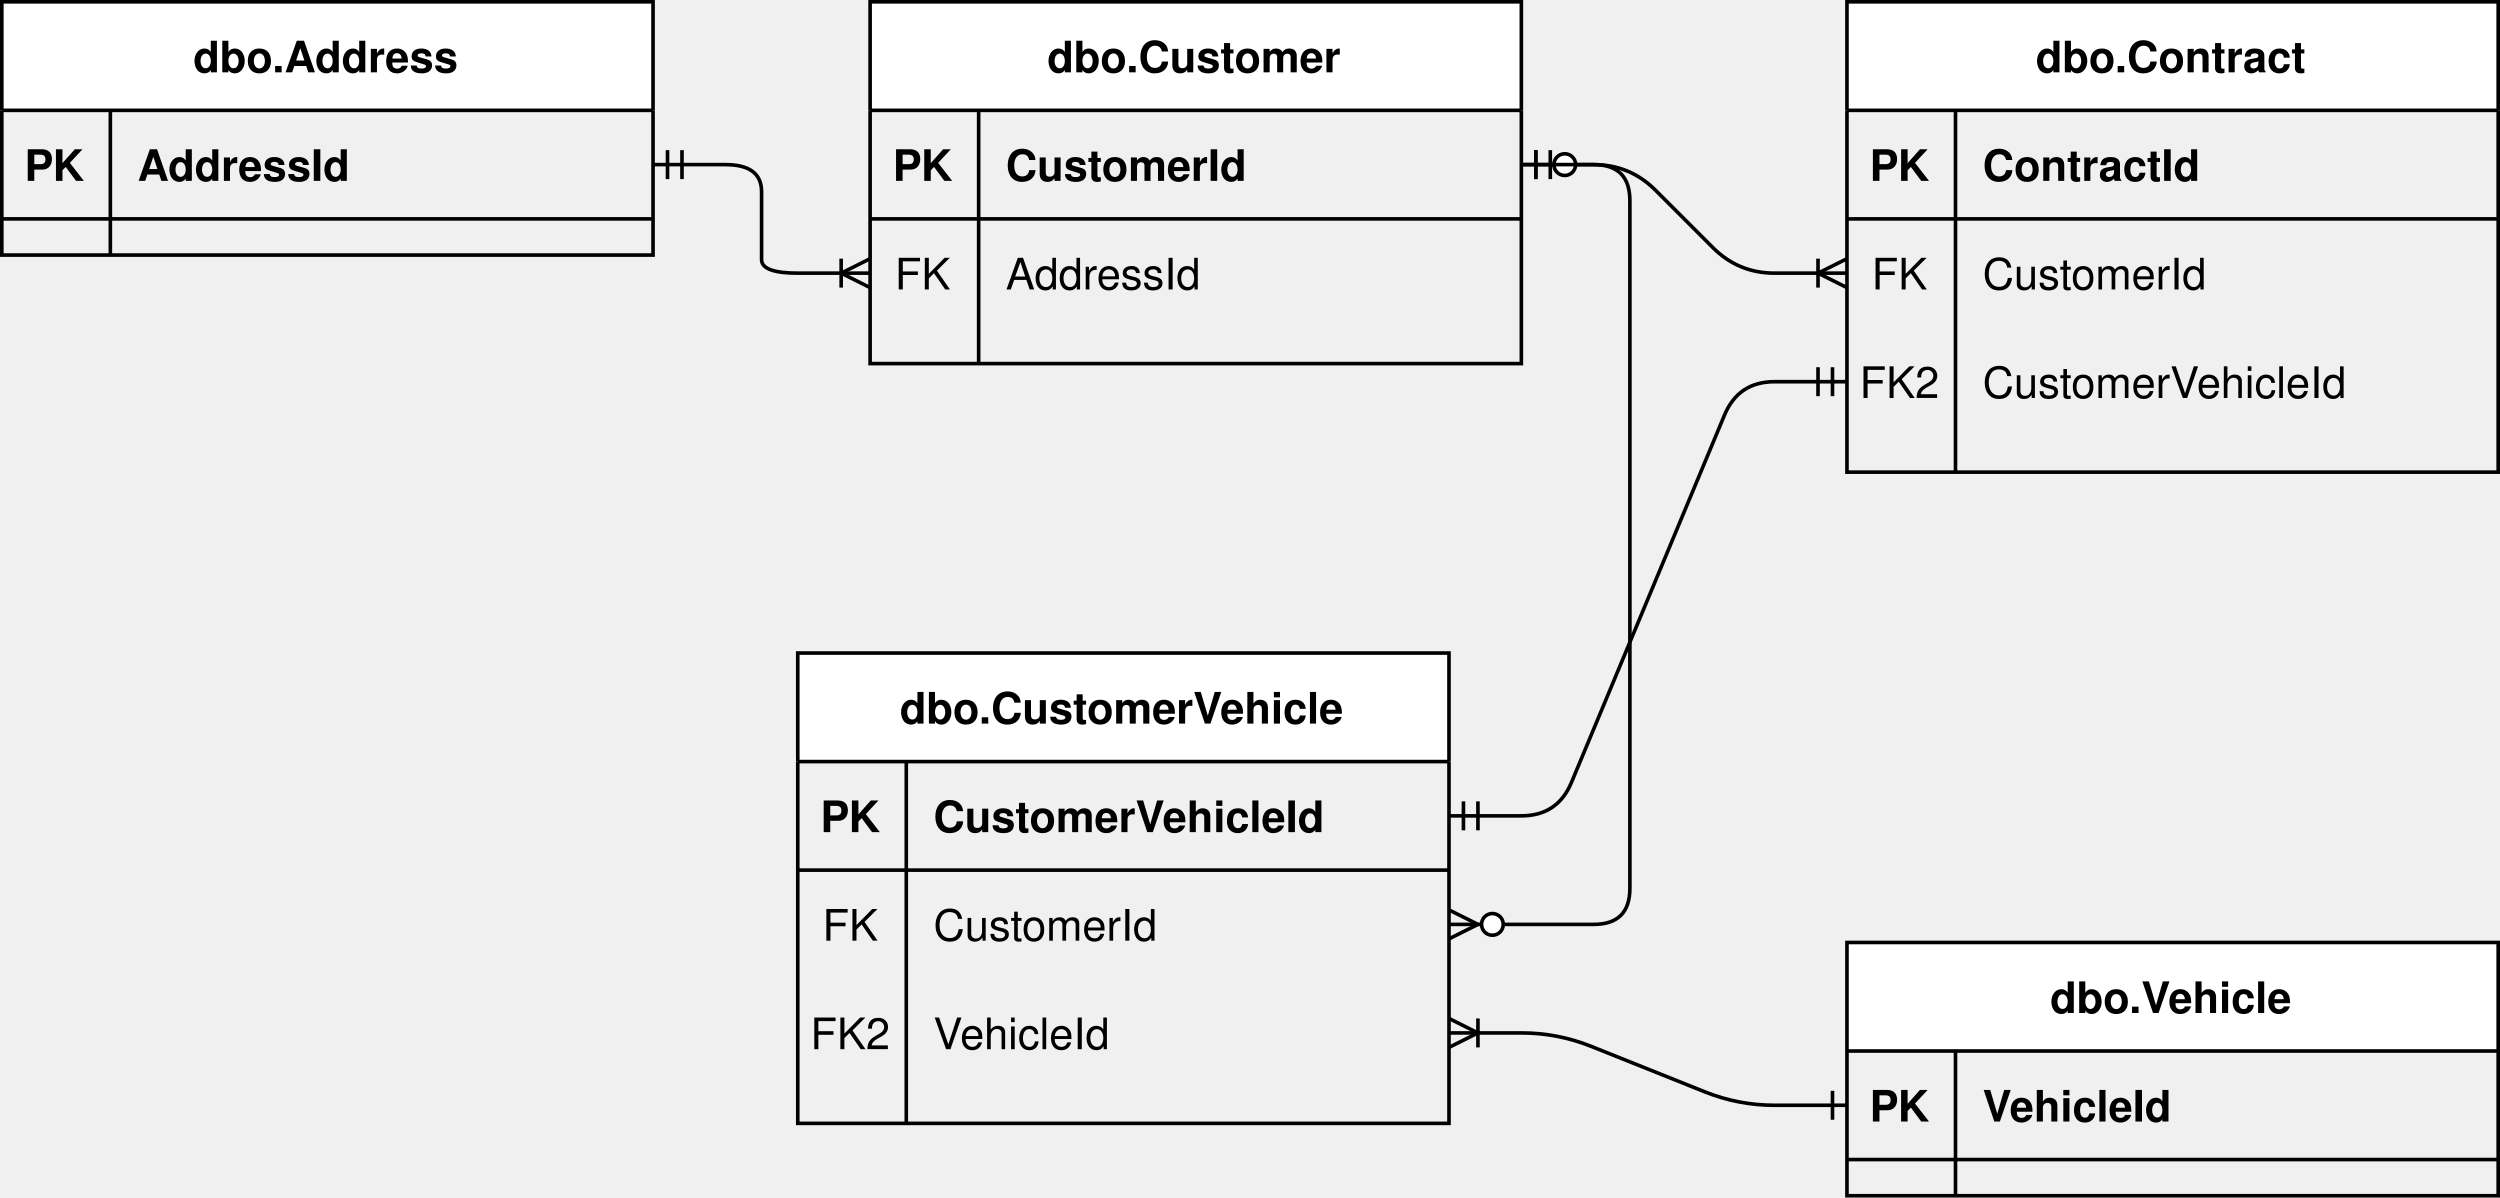
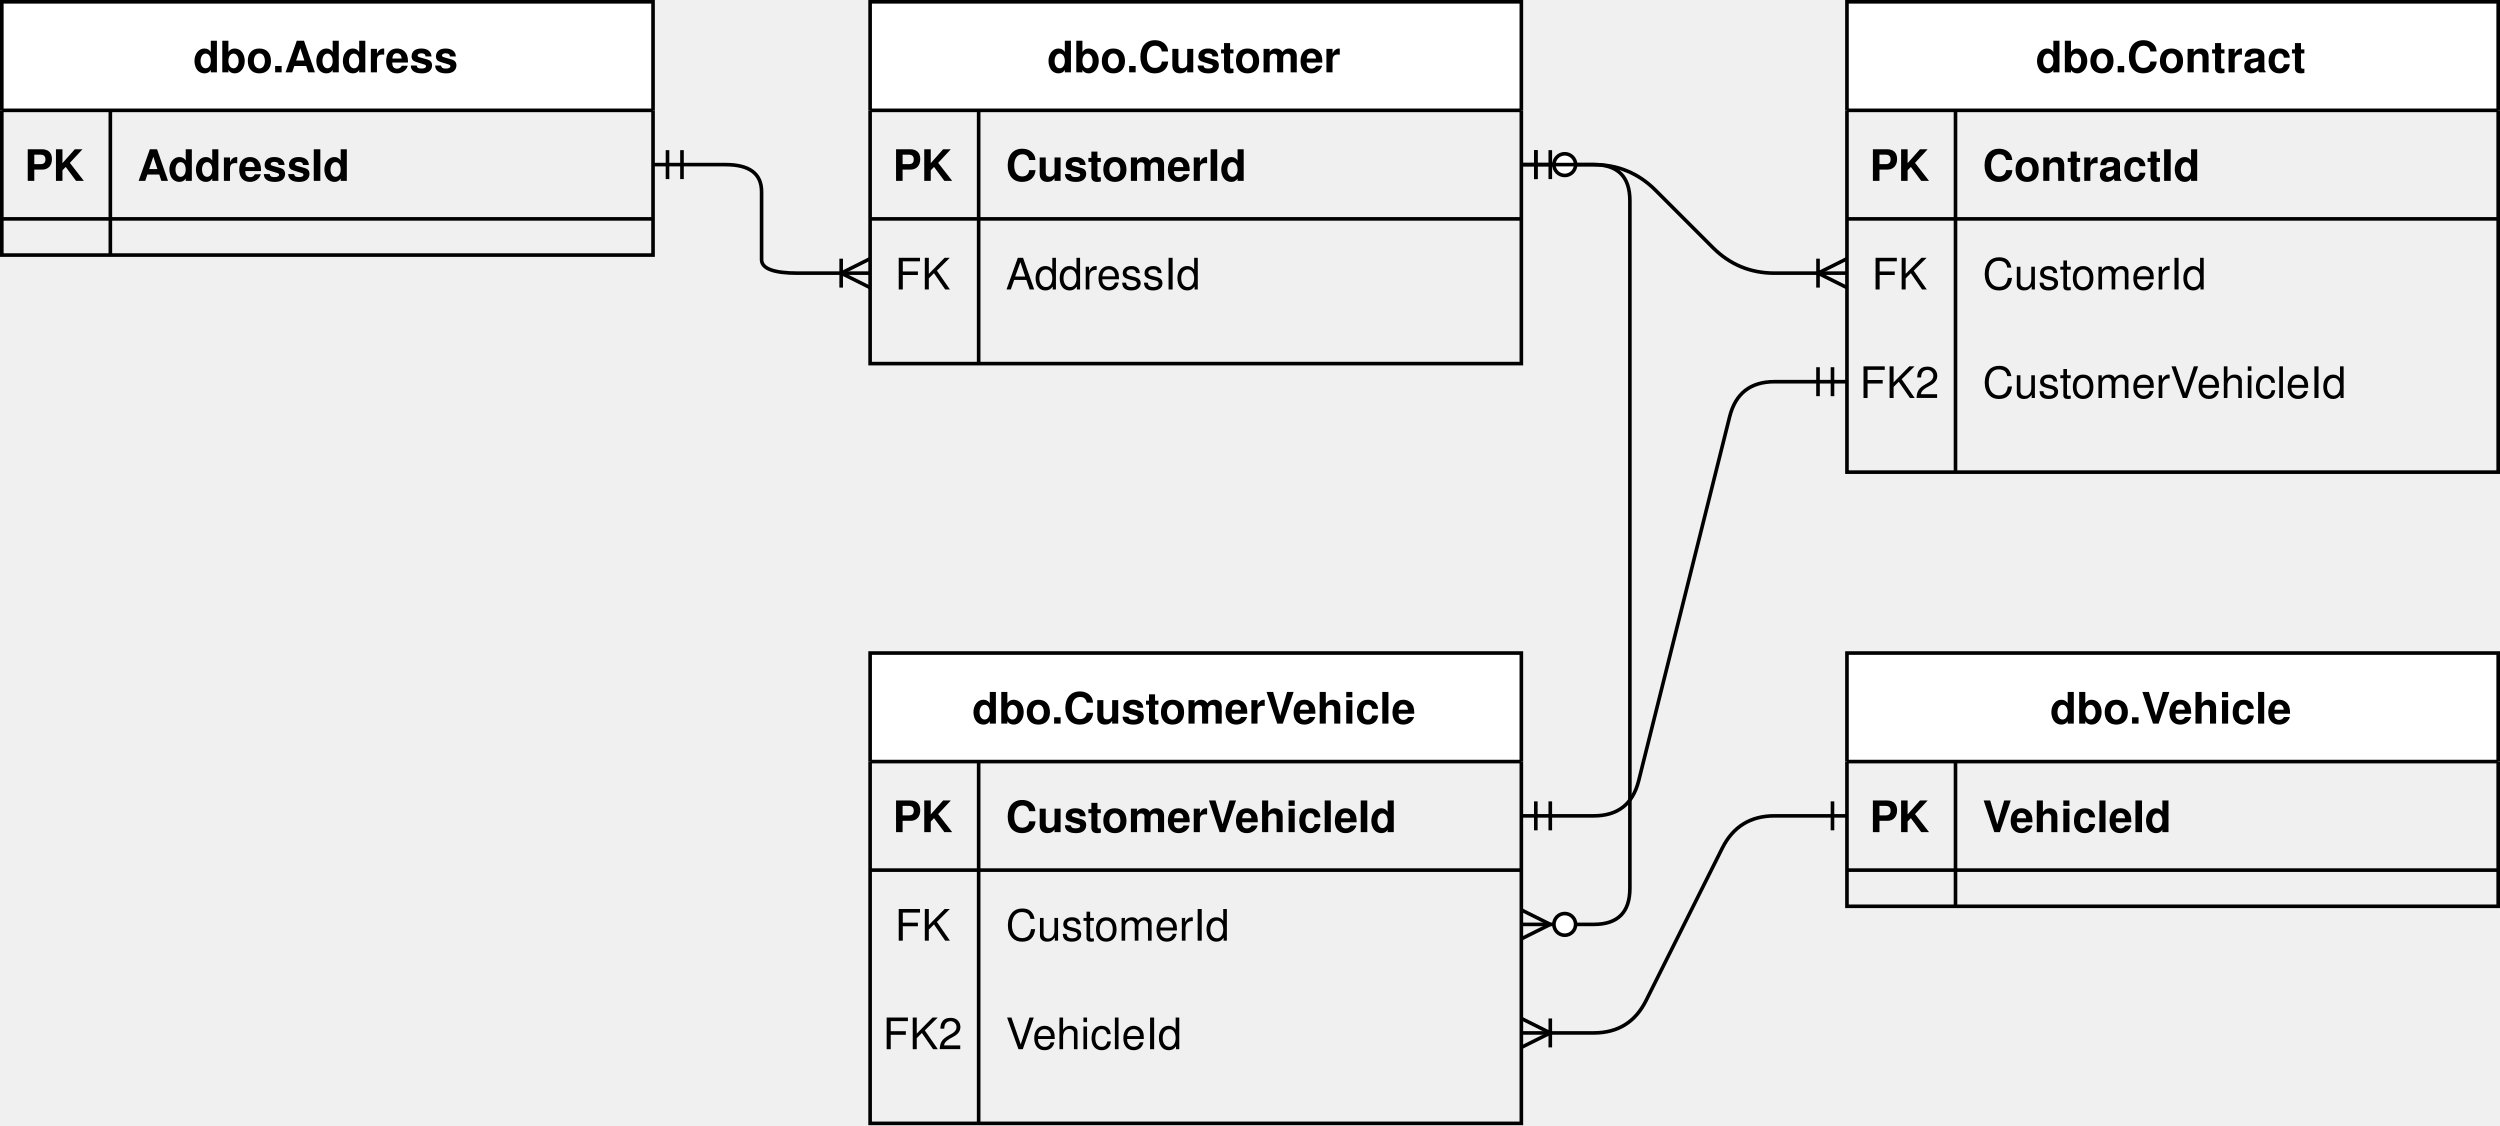
- <svg xmlns="http://www.w3.org/2000/svg" host="65bd71144e" version="1.1" width="691px" height="331px" viewBox="-0.5 -0.5 691 331" content="&lt;mxfile host=&quot;489cd950-b5de-4f5f-9a17-e2d2b1254979&quot; modified=&quot;2021-02-24T18:43:19.185Z&quot; agent=&quot;5.0 (Windows NT 10.0; Win64; x64) AppleWebKit/537.36 (KHTML, like Gecko) Code/1.53.2 Chrome/87.0.428.141 Electron/11.2.1 Safari/537.36&quot; etag=&quot;j3PvKYrEVh93zvoJNXSw&quot; version=&quot;14.2.4&quot; type=&quot;embed&quot;&gt;&lt;diagram id=&quot;FRoR0ZprLb8Yj95AIThe&quot; name=&quot;Page-1&quot;&gt;7Vxdb+I4FP01vI5InFB4HBg6u5qOdtSOdp9dbMCSiZFjWphfv3ZiJyQmK4cN+eggIZXcOMY+53LusRM6Aovd8SuH++13hjAd+WN0HIEvI9/3xrNA/lGRk4lMHtLIhhOkY3nghfzCpqGOHgjCcaGhYIwKsi8GVyyK8EoUYpBz9l5stma0+Kl7uMFW4GUFqR39hyCxTaPTcJzH/8BkszWf7I31mR00jXUg3kLE3s9CYDkCC86YSN/tjgtMFXoGl/S6x4qz2cA4joTLBX56wRukBz039Mo+fUaI4zjWQxQnM2852r16K+CrCs1jAbnQ9ICxDEjABSQR5jLgJceUwn1MkuZpZEsoeoIndhCmI3M0X5MjRs8pO6qtJOpJdqYOVedr2fmLHow6DSnZRPL9Ss5VfeJcjlmO5QnGQrew0dAAvWEu8PEspNH5itkOC36STfTZB03UqXj4ntPuTXVse0a5aQd1pm2yjnMy5BvNx2VugMVNJSFyioJA+iyTHUabhJsi9Ao/xNn+J+QbLHRgz4hCbvkm4clAJpQuGGWKwYhFqifB9vokxWtz7SsTgu0MUXriWafJrMO5fEkcFuNP4SiUw13IYy8/li/VnIsFi2LBZd6oPrCk7x0rCi/Q5zvTp/kCjnyBBvgKLL5+fKvHWKJWMGesNhnjEhnlrwyTyK1pIjhbghCOLqIMnFE+gxXcCNXQQlWr05+oY3CN/qRt5/Eerki0eUqvnJTQD2+A/rE6x8MbseHZdKiCsTjEEiMpwveK4QPvupKRmYT/xc/kXjQsBkNnCjuoGt7DRykbWe71om54UwtXo1IftXLUIKCL0jEbhDSVueqZNE1alCazSD1j7LFracKImP5qKNPMGeYWlCmzFAO0tI3j3YEQ+XZlSDys1FwOV+LuYeWia3qlh22En2EUinY3PqbOFHbgYYFdKAbqYf1eVQpgVwqjUv0vFdd52BoEdFA6gL1f3kdpatXD1pemNj0ssHfRh+lhs9TrhzLZm93DWV03DngXSmRvxN6VqLYSzdpUIntr9vFbTdJ6IkXuuxZtSJG9gWqk6G+8JSuKP4wiuePegSIFtlk9vzWkuahk4jdaXWeyo1XID9tcXgfD8LCtLq8Ddw67eLDA9rADXV5nudeLyhFUm9jBVI7rVtk1eOiikty9bQMK1eYqO7jkbYdobYNeWdug2tr2X5kaB7wLJbJvFd2VqLYStbnKDuybRwNdZQfuuxltPIZp3+IZjEdqHO8OlCh08EQYbbDxgnJaRJyeMYWCsGiZn0kdY7q+9uTk5luxozoxcYQ+q59HyMPl8y/M2U/2HUYnsyovn/srIctGUgtEzA58pYdmHk0SRvvOpF8N2zW9s4ckLz45yZPpvuHCMC6hrj/jh9LJnM/AkGfuek9LxKUz0lfl3FkdhaWOJuWOUhisjpIkyCbulhcOD3w2mxfyK1qVFjsYoTQp5BWPRA06+YY6pQiwM8Q8R9KbDAF+kVj/2gzxSr8ryTLmBhlim8iBZsglETF3aXqTIn7p0ZmgzKxrioCgJCLl3xQ1mCIONrfZFMnzoDJB3EQjvFBX+pYSoPxln12ZEkGpo6DcUYMpYftotZt/38WvfEYOuG4JN/HbwIltxys5+V028bOU7eUm/sS+PTbQTfws93qxMJ34Fq6DWZhet3lfA/8OFqoPNh839hL/YTdZbjHqmk2DcsFZTO/Ooq6zkIf5vzNIm+f/FQIs/wU=&lt;/diagram&gt;&lt;/mxfile&gt;">
+ <svg xmlns="http://www.w3.org/2000/svg" host="65bd71144e" version="1.1" width="691px" height="311px" viewBox="-0.5 -0.5 691 311" content="&lt;mxfile host=&quot;489cd950-b5de-4f5f-9a17-e2d2b1254979&quot; modified=&quot;2021-02-24T18:45:27.547Z&quot; agent=&quot;5.0 (Windows NT 10.0; Win64; x64) AppleWebKit/537.36 (KHTML, like Gecko) Code/1.53.2 Chrome/87.0.428.141 Electron/11.2.1 Safari/537.36&quot; etag=&quot;9PZ0Bmb0XN4nAbygaFz2&quot; version=&quot;14.2.4&quot; type=&quot;embed&quot;&gt;&lt;diagram id=&quot;FRoR0ZprLb8Yj95AIThe&quot; name=&quot;Page-1&quot;&gt;7Vxdb+I4FP01vI5InFB4HBg6u5qOdtSOdp9dbMCSiZFjWphfv3ZiJyQmK4cN+eggIZXcOMY+53LusRM6Aovd8SuH++13hjAd+WN0HIEvI9/3xrNA/lGRk4lMHtLIhhOkY3nghfzCpqGOHgjCcaGhYIwKsi8GVyyK8EoUYpBz9l5stma0+Kl7uMFW4GUFqR39hyCxTaPTcJzH/8BkszWf7I31mR00jXUg3kLE3s9CYDkCC86YSN/tjgtMFXoGl/S6x4qz2cA4joTLBX56wRukBz039Mo+fUaI4zjWQxQnM2852r16K+CrCs1jAbnQ9ICxDEjABSQR5jLgJceUwn1MkuZpZEsoeoIndhCmI3M0X5MjRs8pO6qtJOpJdqYOVedr2fmLHow6DSnZRPL9Ss5VfeJcjlmO5QnGQrew0dAAvWEu8PEspNH5itkOC36STfTZB03UqXj4ntPuTXVse0a5aQd1pm2yjnMy5BvNx2VugMVNJSFyioJA+iyTHUabhJsi9Ao/xNn+J+QbLHRgz4hCbvkm4clAJpQuGGWKwYhFqifB9vokxWtz7SsTgu0MUXriWafJrMO5fEkcFuNP4SiUw13IYy8/li/VnIsFi2LBZd6oPrCk7x0rCi/Q5zvTp/kCjnyBBvgKLL5+fKvHWKJWMGesNhnjEhnlrwyTyK1pIjhbghCOLqIMnFE+gxXcCNXQQlWr05+oY3CN/qRt5/Eerki0eUqvnJTQD2+A/rE6x8MbseHZdKiCsTjEEiMpwveK4QPvupKRmYT/xc/kXjQsBkNnCjuoGt7DRykbWe71om54UwtXo1IftXLUIKCL0jEbhDSVueqZNE1alCazSD1j7LFracKImP5qKNPMGeYWlCmzFAO0tI3j3YEQ+XZlSDys1FwOV+LuYeWia3qlh22En2EUinY3PqbOFHbgYYFdKAbqYf1eVQpgVwqjUv0vFdd52BoEdFA6gL1f3kdpatXD1pemNj0ssHfRh+lhs9TrhzLZm93DWV03DngXSmRvxN6VqLYSzdpUIntr9vFbTdJ6IkXuuxZtSJG9gWqk6G+8JSuKP4wiuePegSIFtlk9vzWkuahk4jdaXZfvEPlhm8vrYBgettXldeDOYRcPFtgedqDL6yz3elE5gmoTO5jKcd0quwYPXVSSu7dtQKHaXGUHl7ztEK1t0CtrG1Rb2/4rU+OAd6FE9q2iuxLVVqI2V9mBffNooKvswH03o43HMO1bPIPxSI3j3YEShQ6eCKMNNl5QTouI0zOmUBAWLfMzqWNM19eenNx8K3ZUJyaO0Gf18wh5uHz+hTn7yb7D6GRW5eVzfyVk2UhqgYjZga/00MyjScJo35n0q2G7pnf2kOTFJyd5Mt03XBjGJdT1Z/xQOpnzGRjyzF3vaYm4dEb6qpw7q6Ow1NGk3FEKg9VRkgTZxN3ywuGBz2bzQn5Fq9JiByOUJoW84pGoQSffUKcUAXaGmOdIepMhwC8S61+bIV7pdyVZxtwgQ2wTOdAMuSQi5i5Nb1LELz06E5SZdU0REJREpPybogZTxMHmNpsieR5UJoibaIQX6krfUgKUv+yzK1MiKHUUlDtqMCVsH6128++7+JXPyDnv4jfx28CJbccrOfldNvGzlO3lJv7Evj020E38LPd6sTCd+Baug1mYXrd5XwP/DhaqDzYfN/YS/2E3WW4x6ppNg3LBWUzvzqKus5CH+b8zSJvn/xUCLP8F&lt;/diagram&gt;&lt;/mxfile&gt;">
  <defs>
    <clipPath id="mx-clip-0-30-30-30-0">
      <rect x="0" y="30" width="30" height="30" />
    </clipPath>
    <clipPath id="mx-clip-36-30-144-30-0">
      <rect x="36" y="30" width="144" height="30" />
    </clipPath>
    <clipPath id="mx-clip-240-30-30-30-0">
      <rect x="240" y="30" width="30" height="30" />
    </clipPath>
    <clipPath id="mx-clip-276-30-144-30-0">
      <rect x="276" y="30" width="144" height="30" />
    </clipPath>
    <clipPath id="mx-clip-240-60-30-30-0">
      <rect x="240" y="60" width="30" height="30" />
    </clipPath>
    <clipPath id="mx-clip-276-60-144-30-0">
      <rect x="276" y="60" width="144" height="30" />
    </clipPath>
    <clipPath id="mx-clip-510-30-30-30-0">
      <rect x="510" y="30" width="30" height="30" />
    </clipPath>
    <clipPath id="mx-clip-546-30-144-30-0">
      <rect x="546" y="30" width="144" height="30" />
    </clipPath>
    <clipPath id="mx-clip-510-60-30-30-0">
      <rect x="510" y="60" width="30" height="30" />
    </clipPath>
    <clipPath id="mx-clip-546-60-144-30-0">
      <rect x="546" y="60" width="144" height="30" />
    </clipPath>
    <clipPath id="mx-clip-510-90-30-30-0">
      <rect x="510" y="90" width="30" height="30" />
    </clipPath>
    <clipPath id="mx-clip-546-90-144-30-0">
      <rect x="546" y="90" width="144" height="30" />
    </clipPath>
-     <clipPath id="mx-clip-220-210-30-30-0">
-       <rect x="220" y="210" width="30" height="30" />
-     </clipPath>
-     <clipPath id="mx-clip-256-210-144-30-0">
-       <rect x="256" y="210" width="144" height="30" />
-     </clipPath>
-     <clipPath id="mx-clip-220-240-30-30-0">
-       <rect x="220" y="240" width="30" height="30" />
-     </clipPath>
-     <clipPath id="mx-clip-256-240-144-30-0">
-       <rect x="256" y="240" width="144" height="30" />
-     </clipPath>
-     <clipPath id="mx-clip-220-270-30-30-0">
-       <rect x="220" y="270" width="30" height="30" />
-     </clipPath>
-     <clipPath id="mx-clip-256-270-144-30-0">
-       <rect x="256" y="270" width="144" height="30" />
-     </clipPath>
-     <clipPath id="mx-clip-510-290-30-30-0">
-       <rect x="510" y="290" width="30" height="30" />
-     </clipPath>
-     <clipPath id="mx-clip-546-290-144-30-0">
-       <rect x="546" y="290" width="144" height="30" />
+     <clipPath id="mx-clip-240-210-30-30-0">
+       <rect x="240" y="210" width="30" height="30" />
+     </clipPath>
+     <clipPath id="mx-clip-276-210-144-30-0">
+       <rect x="276" y="210" width="144" height="30" />
+     </clipPath>
+     <clipPath id="mx-clip-240-240-30-30-0">
+       <rect x="240" y="240" width="30" height="30" />
+     </clipPath>
+     <clipPath id="mx-clip-276-240-144-30-0">
+       <rect x="276" y="240" width="144" height="30" />
+     </clipPath>
+     <clipPath id="mx-clip-240-270-30-30-0">
+       <rect x="240" y="270" width="30" height="30" />
+     </clipPath>
+     <clipPath id="mx-clip-276-270-144-30-0">
+       <rect x="276" y="270" width="144" height="30" />
+     </clipPath>
+     <clipPath id="mx-clip-510-210-30-30-0">
+       <rect x="510" y="210" width="30" height="30" />
+     </clipPath>
+     <clipPath id="mx-clip-546-210-144-30-0">
+       <rect x="546" y="210" width="144" height="30" />
    </clipPath>
  </defs>
  <g>
    <path d="M 0 30 L 0 0 L 180 0 L 180 30" fill="#ffffff" stroke="#000000" stroke-miterlimit="10" pointer-events="all" />
    <path d="M 0 30 L 0 70 L 180 70 L 180 30" fill="none" stroke="#000000" stroke-miterlimit="10" pointer-events="none" />
    <path d="M 0 30 L 180 30" fill="none" stroke="#000000" stroke-miterlimit="10" pointer-events="none" />
    <path d="M 30 30 L 30 70" fill="none" stroke="#000000" stroke-miterlimit="10" pointer-events="none" />
    <g fill="#000000" font-family="Helvetica" font-weight="bold" pointer-events="none" text-anchor="middle" font-size="12px">
      <text x="89.5" y="19.5">
                dbo.Address
            </text>
    </g>
    <path d="M 0 30 M 180 30 M 180 60 L 0 60" fill="none" stroke="#000000" stroke-miterlimit="10" pointer-events="none" />
    <path d="M 0 30 M 30 30 M 30 60 M 0 60" fill="none" stroke="#000000" stroke-miterlimit="10" pointer-events="none" />
    <g fill="#000000" font-family="Helvetica" font-weight="bold" pointer-events="none" clip-path="url(#mx-clip-0-30-30-30-0)" text-anchor="middle" font-size="12px">
      <text x="14.5" y="49.5">
                PK
            </text>
    </g>
    <path d="M 30 30 M 180 30 M 180 60 M 30 60" fill="none" stroke="#000000" stroke-miterlimit="10" pointer-events="none" />
    <g fill="#000000" font-family="Helvetica" font-weight="bold" text-decoration="underline" pointer-events="none" clip-path="url(#mx-clip-36-30-144-30-0)" font-size="12px">
      <text x="37.5" y="49.5">
                AddressId
            </text>
    </g>
    <path d="M 240 30 L 240 0 L 420 0 L 420 30" fill="#ffffff" stroke="#000000" stroke-miterlimit="10" pointer-events="none" />
    <path d="M 240 30 L 240 100 L 420 100 L 420 30" fill="none" stroke="#000000" stroke-miterlimit="10" pointer-events="none" />
    <path d="M 240 30 L 420 30" fill="none" stroke="#000000" stroke-miterlimit="10" pointer-events="none" />
    <path d="M 270 30 L 270 100" fill="none" stroke="#000000" stroke-miterlimit="10" pointer-events="none" />
    <g fill="#000000" font-family="Helvetica" font-weight="bold" pointer-events="none" text-anchor="middle" font-size="12px">
      <text x="329.5" y="19.5">
                dbo.Customer
            </text>
    </g>
    <path d="M 240 30 M 420 30 M 420 60 L 240 60" fill="none" stroke="#000000" stroke-miterlimit="10" pointer-events="none" />
    <path d="M 240 30 M 270 30 M 270 60 M 240 60" fill="none" stroke="#000000" stroke-miterlimit="10" pointer-events="none" />
    <g fill="#000000" font-family="Helvetica" font-weight="bold" pointer-events="none" clip-path="url(#mx-clip-240-30-30-30-0)" text-anchor="middle" font-size="12px">
      <text x="254.5" y="49.5">
                PK
            </text>
    </g>
    <path d="M 270 30 M 420 30 M 420 60 M 270 60" fill="none" stroke="#000000" stroke-miterlimit="10" pointer-events="none" />
    <g fill="#000000" font-family="Helvetica" font-weight="bold" text-decoration="underline" pointer-events="none" clip-path="url(#mx-clip-276-30-144-30-0)" font-size="12px">
      <text x="277.5" y="49.5">
                CustomerId
            </text>
    </g>
    <path d="M 240 60 M 420 60 M 420 90 M 240 90" fill="none" stroke="#000000" stroke-miterlimit="10" pointer-events="none" />
    <path d="M 240 60 M 270 60 M 270 90 M 240 90" fill="none" stroke="#000000" stroke-miterlimit="10" pointer-events="none" />
    <g fill="#000000" font-family="Helvetica" pointer-events="none" clip-path="url(#mx-clip-240-60-30-30-0)" text-anchor="middle" font-size="12px">
      <text x="254.5" y="79.5">
                FK
            </text>
    </g>
    <path d="M 270 60 M 420 60 M 420 90 M 270 90" fill="none" stroke="#000000" stroke-miterlimit="10" pointer-events="none" />
    <g fill="#000000" font-family="Helvetica" pointer-events="none" clip-path="url(#mx-clip-276-60-144-30-0)" font-size="12px">
      <text x="277.5" y="79.5">
                AddressId
            </text>
    </g>
    <path d="M 510 30 L 510 0 L 690 0 L 690 30" fill="#ffffff" stroke="#000000" stroke-miterlimit="10" pointer-events="none" />
    <path d="M 510 30 L 510 130 L 690 130 L 690 30" fill="none" stroke="#000000" stroke-miterlimit="10" pointer-events="none" />
    <path d="M 510 30 L 690 30" fill="none" stroke="#000000" stroke-miterlimit="10" pointer-events="none" />
    <path d="M 540 30 L 540 130" fill="none" stroke="#000000" stroke-miterlimit="10" pointer-events="none" />
    <g fill="#000000" font-family="Helvetica" font-weight="bold" pointer-events="none" text-anchor="middle" font-size="12px">
      <text x="599.5" y="19.5">
                dbo.Contract
            </text>
    </g>
    <path d="M 510 30 M 690 30 M 690 60 L 510 60" fill="none" stroke="#000000" stroke-miterlimit="10" pointer-events="none" />
    <path d="M 510 30 M 540 30 M 540 60 M 510 60" fill="none" stroke="#000000" stroke-miterlimit="10" pointer-events="none" />
    <g fill="#000000" font-family="Helvetica" font-weight="bold" pointer-events="none" clip-path="url(#mx-clip-510-30-30-30-0)" text-anchor="middle" font-size="12px">
      <text x="524.5" y="49.5">
                PK
            </text>
    </g>
    <path d="M 540 30 M 690 30 M 690 60 M 540 60" fill="none" stroke="#000000" stroke-miterlimit="10" pointer-events="none" />
    <g fill="#000000" font-family="Helvetica" font-weight="bold" text-decoration="underline" pointer-events="none" clip-path="url(#mx-clip-546-30-144-30-0)" font-size="12px">
      <text x="547.5" y="49.5">
                ContractId
            </text>
    </g>
    <path d="M 510 60 M 690 60 M 690 90 M 510 90" fill="none" stroke="#000000" stroke-miterlimit="10" pointer-events="none" />
    <path d="M 510 60 M 540 60 M 540 90 M 510 90" fill="none" stroke="#000000" stroke-miterlimit="10" pointer-events="none" />
    <g fill="#000000" font-family="Helvetica" pointer-events="none" clip-path="url(#mx-clip-510-60-30-30-0)" text-anchor="middle" font-size="12px">
      <text x="524.5" y="79.5">
                FK
            </text>
    </g>
    <path d="M 540 60 M 690 60 M 690 90 M 540 90" fill="none" stroke="#000000" stroke-miterlimit="10" pointer-events="none" />
    <g fill="#000000" font-family="Helvetica" pointer-events="none" clip-path="url(#mx-clip-546-60-144-30-0)" font-size="12px">
      <text x="547.5" y="79.5">
                CustomerId
            </text>
    </g>
    <path d="M 510 90 M 690 90 M 690 120 M 510 120" fill="none" stroke="#000000" stroke-miterlimit="10" pointer-events="none" />
    <path d="M 510 90 M 540 90 M 540 120 M 510 120" fill="none" stroke="#000000" stroke-miterlimit="10" pointer-events="none" />
    <g fill="#000000" font-family="Helvetica" pointer-events="none" clip-path="url(#mx-clip-510-90-30-30-0)" text-anchor="middle" font-size="12px">
      <text x="524.5" y="109.5">
                FK2
            </text>
    </g>
    <path d="M 540 90 M 690 90 M 690 120 M 540 120" fill="none" stroke="#000000" stroke-miterlimit="10" pointer-events="none" />
    <g fill="#000000" font-family="Helvetica" pointer-events="none" clip-path="url(#mx-clip-546-90-144-30-0)" font-size="12px">
      <text x="547.5" y="109.5">
                CustomerVehicleId
            </text>
    </g>
-     <path d="M 220 210 L 220 180 L 400 180 L 400 210" fill="#ffffff" stroke="#000000" stroke-miterlimit="10" pointer-events="none" />
-     <path d="M 220 210 L 220 310 L 400 310 L 400 210" fill="none" stroke="#000000" stroke-miterlimit="10" pointer-events="none" />
-     <path d="M 220 210 L 400 210" fill="none" stroke="#000000" stroke-miterlimit="10" pointer-events="none" />
-     <path d="M 250 210 L 250 310" fill="none" stroke="#000000" stroke-miterlimit="10" pointer-events="none" />
-     <g fill="#000000" font-family="Helvetica" font-weight="bold" pointer-events="none" text-anchor="middle" font-size="12px">
-       <text x="309.5" y="199.5">
+     <path d="M 240 210 L 240 180 L 420 180 L 420 210" fill="#ffffff" stroke="#000000" stroke-miterlimit="10" pointer-events="none" />
+     <path d="M 240 210 L 240 310 L 420 310 L 420 210" fill="none" stroke="#000000" stroke-miterlimit="10" pointer-events="none" />
+     <path d="M 240 210 L 420 210" fill="none" stroke="#000000" stroke-miterlimit="10" pointer-events="none" />
+     <path d="M 270 210 L 270 310" fill="none" stroke="#000000" stroke-miterlimit="10" pointer-events="none" />
+     <g fill="#000000" font-family="Helvetica" font-weight="bold" pointer-events="none" text-anchor="middle" font-size="12px">
+       <text x="329.5" y="199.5">
                dbo.CustomerVehicle
            </text>
    </g>
-     <path d="M 220 210 M 400 210 M 400 240 L 220 240" fill="none" stroke="#000000" stroke-miterlimit="10" pointer-events="none" />
-     <path d="M 220 210 M 250 210 M 250 240 M 220 240" fill="none" stroke="#000000" stroke-miterlimit="10" pointer-events="none" />
-     <g fill="#000000" font-family="Helvetica" font-weight="bold" pointer-events="none" clip-path="url(#mx-clip-220-210-30-30-0)" text-anchor="middle" font-size="12px">
-       <text x="234.5" y="229.5">
-                 PK
-             </text>
-     </g>
-     <path d="M 250 210 M 400 210 M 400 240 M 250 240" fill="none" stroke="#000000" stroke-miterlimit="10" pointer-events="none" />
-     <g fill="#000000" font-family="Helvetica" font-weight="bold" text-decoration="underline" pointer-events="none" clip-path="url(#mx-clip-256-210-144-30-0)" font-size="12px">
-       <text x="257.5" y="229.5">
+     <path d="M 240 210 M 420 210 M 420 240 L 240 240" fill="none" stroke="#000000" stroke-miterlimit="10" pointer-events="none" />
+     <path d="M 240 210 M 270 210 M 270 240 M 240 240" fill="none" stroke="#000000" stroke-miterlimit="10" pointer-events="none" />
+     <g fill="#000000" font-family="Helvetica" font-weight="bold" pointer-events="none" clip-path="url(#mx-clip-240-210-30-30-0)" text-anchor="middle" font-size="12px">
+       <text x="254.5" y="229.5">
+                 PK
+             </text>
+     </g>
+     <path d="M 270 210 M 420 210 M 420 240 M 270 240" fill="none" stroke="#000000" stroke-miterlimit="10" pointer-events="none" />
+     <g fill="#000000" font-family="Helvetica" font-weight="bold" text-decoration="underline" pointer-events="none" clip-path="url(#mx-clip-276-210-144-30-0)" font-size="12px">
+       <text x="277.5" y="229.5">
                CustomerVehicleId
            </text>
    </g>
-     <path d="M 220 240 M 400 240 M 400 270 M 220 270" fill="none" stroke="#000000" stroke-miterlimit="10" pointer-events="none" />
-     <path d="M 220 240 M 250 240 M 250 270 M 220 270" fill="none" stroke="#000000" stroke-miterlimit="10" pointer-events="none" />
-     <g fill="#000000" font-family="Helvetica" pointer-events="none" clip-path="url(#mx-clip-220-240-30-30-0)" text-anchor="middle" font-size="12px">
-       <text x="234.5" y="259.5">
+     <path d="M 240 240 M 420 240 M 420 270 M 240 270" fill="none" stroke="#000000" stroke-miterlimit="10" pointer-events="none" />
+     <path d="M 240 240 M 270 240 M 270 270 M 240 270" fill="none" stroke="#000000" stroke-miterlimit="10" pointer-events="none" />
+     <g fill="#000000" font-family="Helvetica" pointer-events="none" clip-path="url(#mx-clip-240-240-30-30-0)" text-anchor="middle" font-size="12px">
+       <text x="254.5" y="259.5">
                FK
            </text>
    </g>
-     <path d="M 250 240 M 400 240 M 400 270 M 250 270" fill="none" stroke="#000000" stroke-miterlimit="10" pointer-events="none" />
-     <g fill="#000000" font-family="Helvetica" pointer-events="none" clip-path="url(#mx-clip-256-240-144-30-0)" font-size="12px">
-       <text x="257.5" y="259.5">
+     <path d="M 270 240 M 420 240 M 420 270 M 270 270" fill="none" stroke="#000000" stroke-miterlimit="10" pointer-events="none" />
+     <g fill="#000000" font-family="Helvetica" pointer-events="none" clip-path="url(#mx-clip-276-240-144-30-0)" font-size="12px">
+       <text x="277.5" y="259.5">
                CustomerId
            </text>
    </g>
-     <path d="M 220 270 M 400 270 M 400 300 M 220 300" fill="none" stroke="#000000" stroke-miterlimit="10" pointer-events="none" />
-     <path d="M 220 270 M 250 270 M 250 300 M 220 300" fill="none" stroke="#000000" stroke-miterlimit="10" pointer-events="none" />
-     <g fill="#000000" font-family="Helvetica" pointer-events="none" clip-path="url(#mx-clip-220-270-30-30-0)" text-anchor="middle" font-size="12px">
-       <text x="234.5" y="289.5">
+     <path d="M 240 270 M 420 270 M 420 300 M 240 300" fill="none" stroke="#000000" stroke-miterlimit="10" pointer-events="none" />
+     <path d="M 240 270 M 270 270 M 270 300 M 240 300" fill="none" stroke="#000000" stroke-miterlimit="10" pointer-events="none" />
+     <g fill="#000000" font-family="Helvetica" pointer-events="none" clip-path="url(#mx-clip-240-270-30-30-0)" text-anchor="middle" font-size="12px">
+       <text x="254.5" y="289.5">
                FK2
            </text>
    </g>
-     <path d="M 250 270 M 400 270 M 400 300 M 250 300" fill="none" stroke="#000000" stroke-miterlimit="10" pointer-events="none" />
-     <g fill="#000000" font-family="Helvetica" pointer-events="none" clip-path="url(#mx-clip-256-270-144-30-0)" font-size="12px">
-       <text x="257.5" y="289.5">
+     <path d="M 270 270 M 420 270 M 420 300 M 270 300" fill="none" stroke="#000000" stroke-miterlimit="10" pointer-events="none" />
+     <g fill="#000000" font-family="Helvetica" pointer-events="none" clip-path="url(#mx-clip-276-270-144-30-0)" font-size="12px">
+       <text x="277.5" y="289.5">
                VehicleId
            </text>
    </g>
-     <path d="M 420 45 L 440 45 Q 450 45 450 55 L 450 245 Q 450 255 440 255 L 400 255" fill="none" stroke="#000000" stroke-miterlimit="10" pointer-events="none" />
+     <path d="M 420 45 L 440 45 Q 450 45 450 55 L 450 245 Q 450 255 440 255 L 420 255" fill="none" stroke="#000000" stroke-miterlimit="10" pointer-events="none" />
    <ellipse cx="432" cy="45" rx="3" ry="3" fill="#ffffff" stroke="#000000" pointer-events="none" />
    <path d="M 424 41 L 424 49" fill="none" stroke="#000000" stroke-miterlimit="10" pointer-events="none" />
-     <ellipse cx="412" cy="255" rx="3" ry="3" fill="#ffffff" stroke="#000000" pointer-events="none" />
-     <path d="M 400 259 L 408 255 L 400 251" fill="none" stroke="#000000" stroke-miterlimit="10" pointer-events="none" />
+     <ellipse cx="432" cy="255" rx="3" ry="3" fill="#ffffff" stroke="#000000" pointer-events="none" />
+     <path d="M 420 259 L 428 255 L 420 251" fill="none" stroke="#000000" stroke-miterlimit="10" pointer-events="none" />
    <path d="M 180 45 L 200 45 Q 210 45 210 52.5 L 210 56.25 Q 210 60 210 67.5 L 210 71.25 Q 210 75 220 75 L 240 75" fill="none" stroke="#000000" stroke-miterlimit="10" pointer-events="none" />
    <path d="M 184 41 L 184 49 M 188 41 L 188 49" fill="none" stroke="#000000" stroke-miterlimit="10" pointer-events="none" />
    <path d="M 232 79 L 232 71 M 240 71 L 232 75 L 240 79" fill="none" stroke="#000000" stroke-miterlimit="10" pointer-events="none" />
    <path d="M 420 45 L 440 45 Q 450 45 457.07 52.07 L 472.93 67.93 Q 480 75 490 75 L 510 75" fill="none" stroke="#000000" stroke-miterlimit="10" pointer-events="none" />
    <path d="M 424 41 L 424 49 M 428 41 L 428 49" fill="none" stroke="#000000" stroke-miterlimit="10" pointer-events="none" />
    <path d="M 502 79 L 502 71 M 510 71 L 502 75 L 510 79" fill="none" stroke="#000000" stroke-miterlimit="10" pointer-events="none" />
-     <path d="M 510 105 L 490 105 Q 480 105 476.15 114.23 L 433.85 215.77 Q 430 225 420 225 L 400 225" fill="none" stroke="#000000" stroke-miterlimit="10" pointer-events="none" />
+     <path d="M 510 105 L 490 105 Q 480 105 477.57 114.7 L 452.43 215.3 Q 450 225 440 225 L 420 225" fill="none" stroke="#000000" stroke-miterlimit="10" pointer-events="none" />
    <path d="M 506 109 L 506 101 M 502 109 L 502 101" fill="none" stroke="#000000" stroke-miterlimit="10" pointer-events="none" />
-     <path d="M 404 221 L 404 229 M 408 221 L 408 229" fill="none" stroke="#000000" stroke-miterlimit="10" pointer-events="none" />
-     <path d="M 510 290 L 510 260 L 690 260 L 690 290" fill="#ffffff" stroke="#000000" stroke-miterlimit="10" pointer-events="none" />
-     <path d="M 510 290 L 510 330 L 690 330 L 690 290" fill="none" stroke="#000000" stroke-miterlimit="10" pointer-events="none" />
-     <path d="M 510 290 L 690 290" fill="none" stroke="#000000" stroke-miterlimit="10" pointer-events="none" />
-     <path d="M 540 290 L 540 330" fill="none" stroke="#000000" stroke-miterlimit="10" pointer-events="none" />
-     <g fill="#000000" font-family="Helvetica" font-weight="bold" pointer-events="none" text-anchor="middle" font-size="12px">
-       <text x="599.5" y="279.5">
+     <path d="M 424 221 L 424 229 M 428 221 L 428 229" fill="none" stroke="#000000" stroke-miterlimit="10" pointer-events="none" />
+     <path d="M 510 210 L 510 180 L 690 180 L 690 210" fill="#ffffff" stroke="#000000" stroke-miterlimit="10" pointer-events="none" />
+     <path d="M 510 210 L 510 250 L 690 250 L 690 210" fill="none" stroke="#000000" stroke-miterlimit="10" pointer-events="none" />
+     <path d="M 510 210 L 690 210" fill="none" stroke="#000000" stroke-miterlimit="10" pointer-events="none" />
+     <path d="M 540 210 L 540 250" fill="none" stroke="#000000" stroke-miterlimit="10" pointer-events="none" />
+     <g fill="#000000" font-family="Helvetica" font-weight="bold" pointer-events="none" text-anchor="middle" font-size="12px">
+       <text x="599.5" y="199.5">
                dbo.Vehicle
            </text>
    </g>
-     <path d="M 510 290 M 690 290 M 690 320 L 510 320" fill="none" stroke="#000000" stroke-miterlimit="10" pointer-events="none" />
-     <path d="M 510 290 M 540 290 M 540 320 M 510 320" fill="none" stroke="#000000" stroke-miterlimit="10" pointer-events="none" />
-     <g fill="#000000" font-family="Helvetica" font-weight="bold" pointer-events="none" clip-path="url(#mx-clip-510-290-30-30-0)" text-anchor="middle" font-size="12px">
-       <text x="524.5" y="309.5">
-                 PK
-             </text>
-     </g>
-     <path d="M 540 290 M 690 290 M 690 320 M 540 320" fill="none" stroke="#000000" stroke-miterlimit="10" pointer-events="none" />
-     <g fill="#000000" font-family="Helvetica" font-weight="bold" text-decoration="underline" pointer-events="none" clip-path="url(#mx-clip-546-290-144-30-0)" font-size="12px">
-       <text x="547.5" y="309.5">
+     <path d="M 510 210 M 690 210 M 690 240 L 510 240" fill="none" stroke="#000000" stroke-miterlimit="10" pointer-events="none" />
+     <path d="M 510 210 M 540 210 M 540 240 M 510 240" fill="none" stroke="#000000" stroke-miterlimit="10" pointer-events="none" />
+     <g fill="#000000" font-family="Helvetica" font-weight="bold" pointer-events="none" clip-path="url(#mx-clip-510-210-30-30-0)" text-anchor="middle" font-size="12px">
+       <text x="524.5" y="229.5">
+                 PK
+             </text>
+     </g>
+     <path d="M 540 210 M 690 210 M 690 240 M 540 240" fill="none" stroke="#000000" stroke-miterlimit="10" pointer-events="none" />
+     <g fill="#000000" font-family="Helvetica" font-weight="bold" text-decoration="underline" pointer-events="none" clip-path="url(#mx-clip-546-210-144-30-0)" font-size="12px">
+       <text x="547.5" y="229.5">
                VehicleId
            </text>
    </g>
-     <path d="M 510 305 L 490 305 Q 480 305 470.72 301.29 L 439.28 288.71 Q 430 285 420 285 L 400 285" fill="none" stroke="#000000" stroke-miterlimit="10" pointer-events="none" />
-     <path d="M 506 309 L 506 301" fill="none" stroke="#000000" stroke-miterlimit="10" pointer-events="none" />
-     <path d="M 408 281 L 408 289 M 400 289 L 408 285 L 400 281" fill="none" stroke="#000000" stroke-miterlimit="10" pointer-events="none" />
+     <path d="M 510 225 L 490 225 Q 480 225 475.53 233.94 L 454.47 276.06 Q 450 285 440 285 L 420 285" fill="none" stroke="#000000" stroke-miterlimit="10" pointer-events="none" />
+     <path d="M 506 229 L 506 221" fill="none" stroke="#000000" stroke-miterlimit="10" pointer-events="none" />
+     <path d="M 428 281 L 428 289 M 420 289 L 428 285 L 420 281" fill="none" stroke="#000000" stroke-miterlimit="10" pointer-events="none" />
  </g>
</svg>
